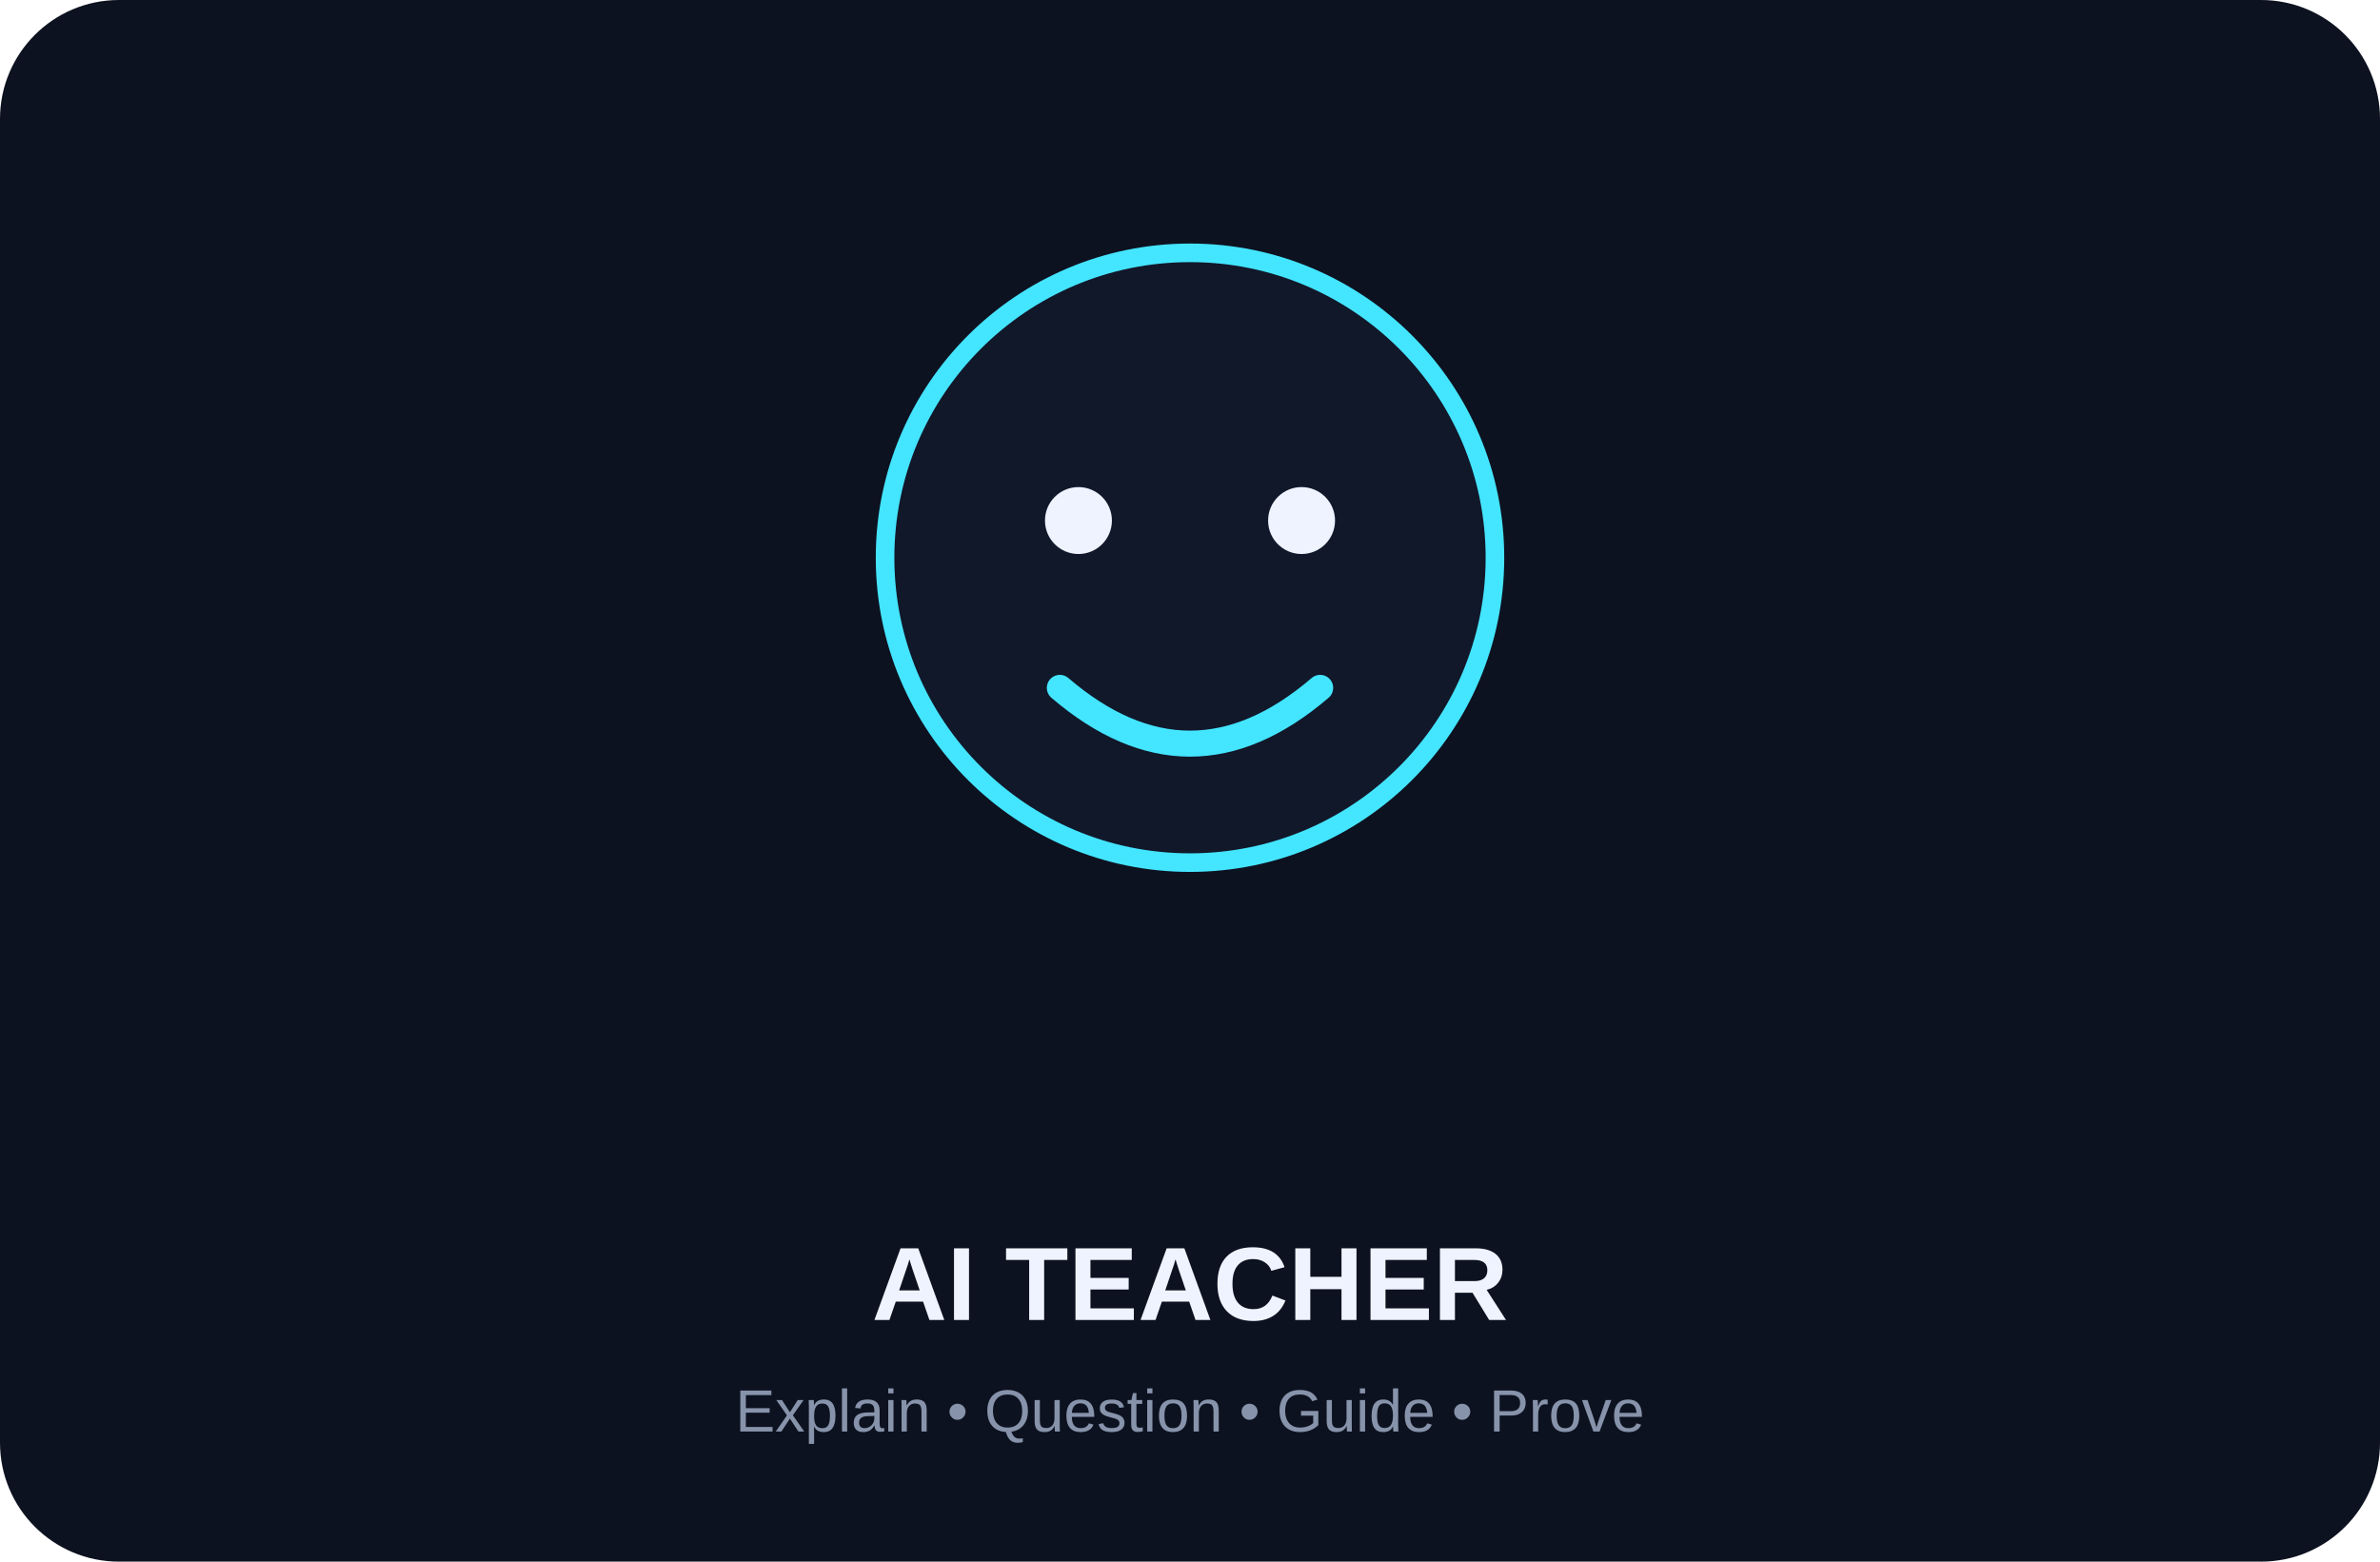
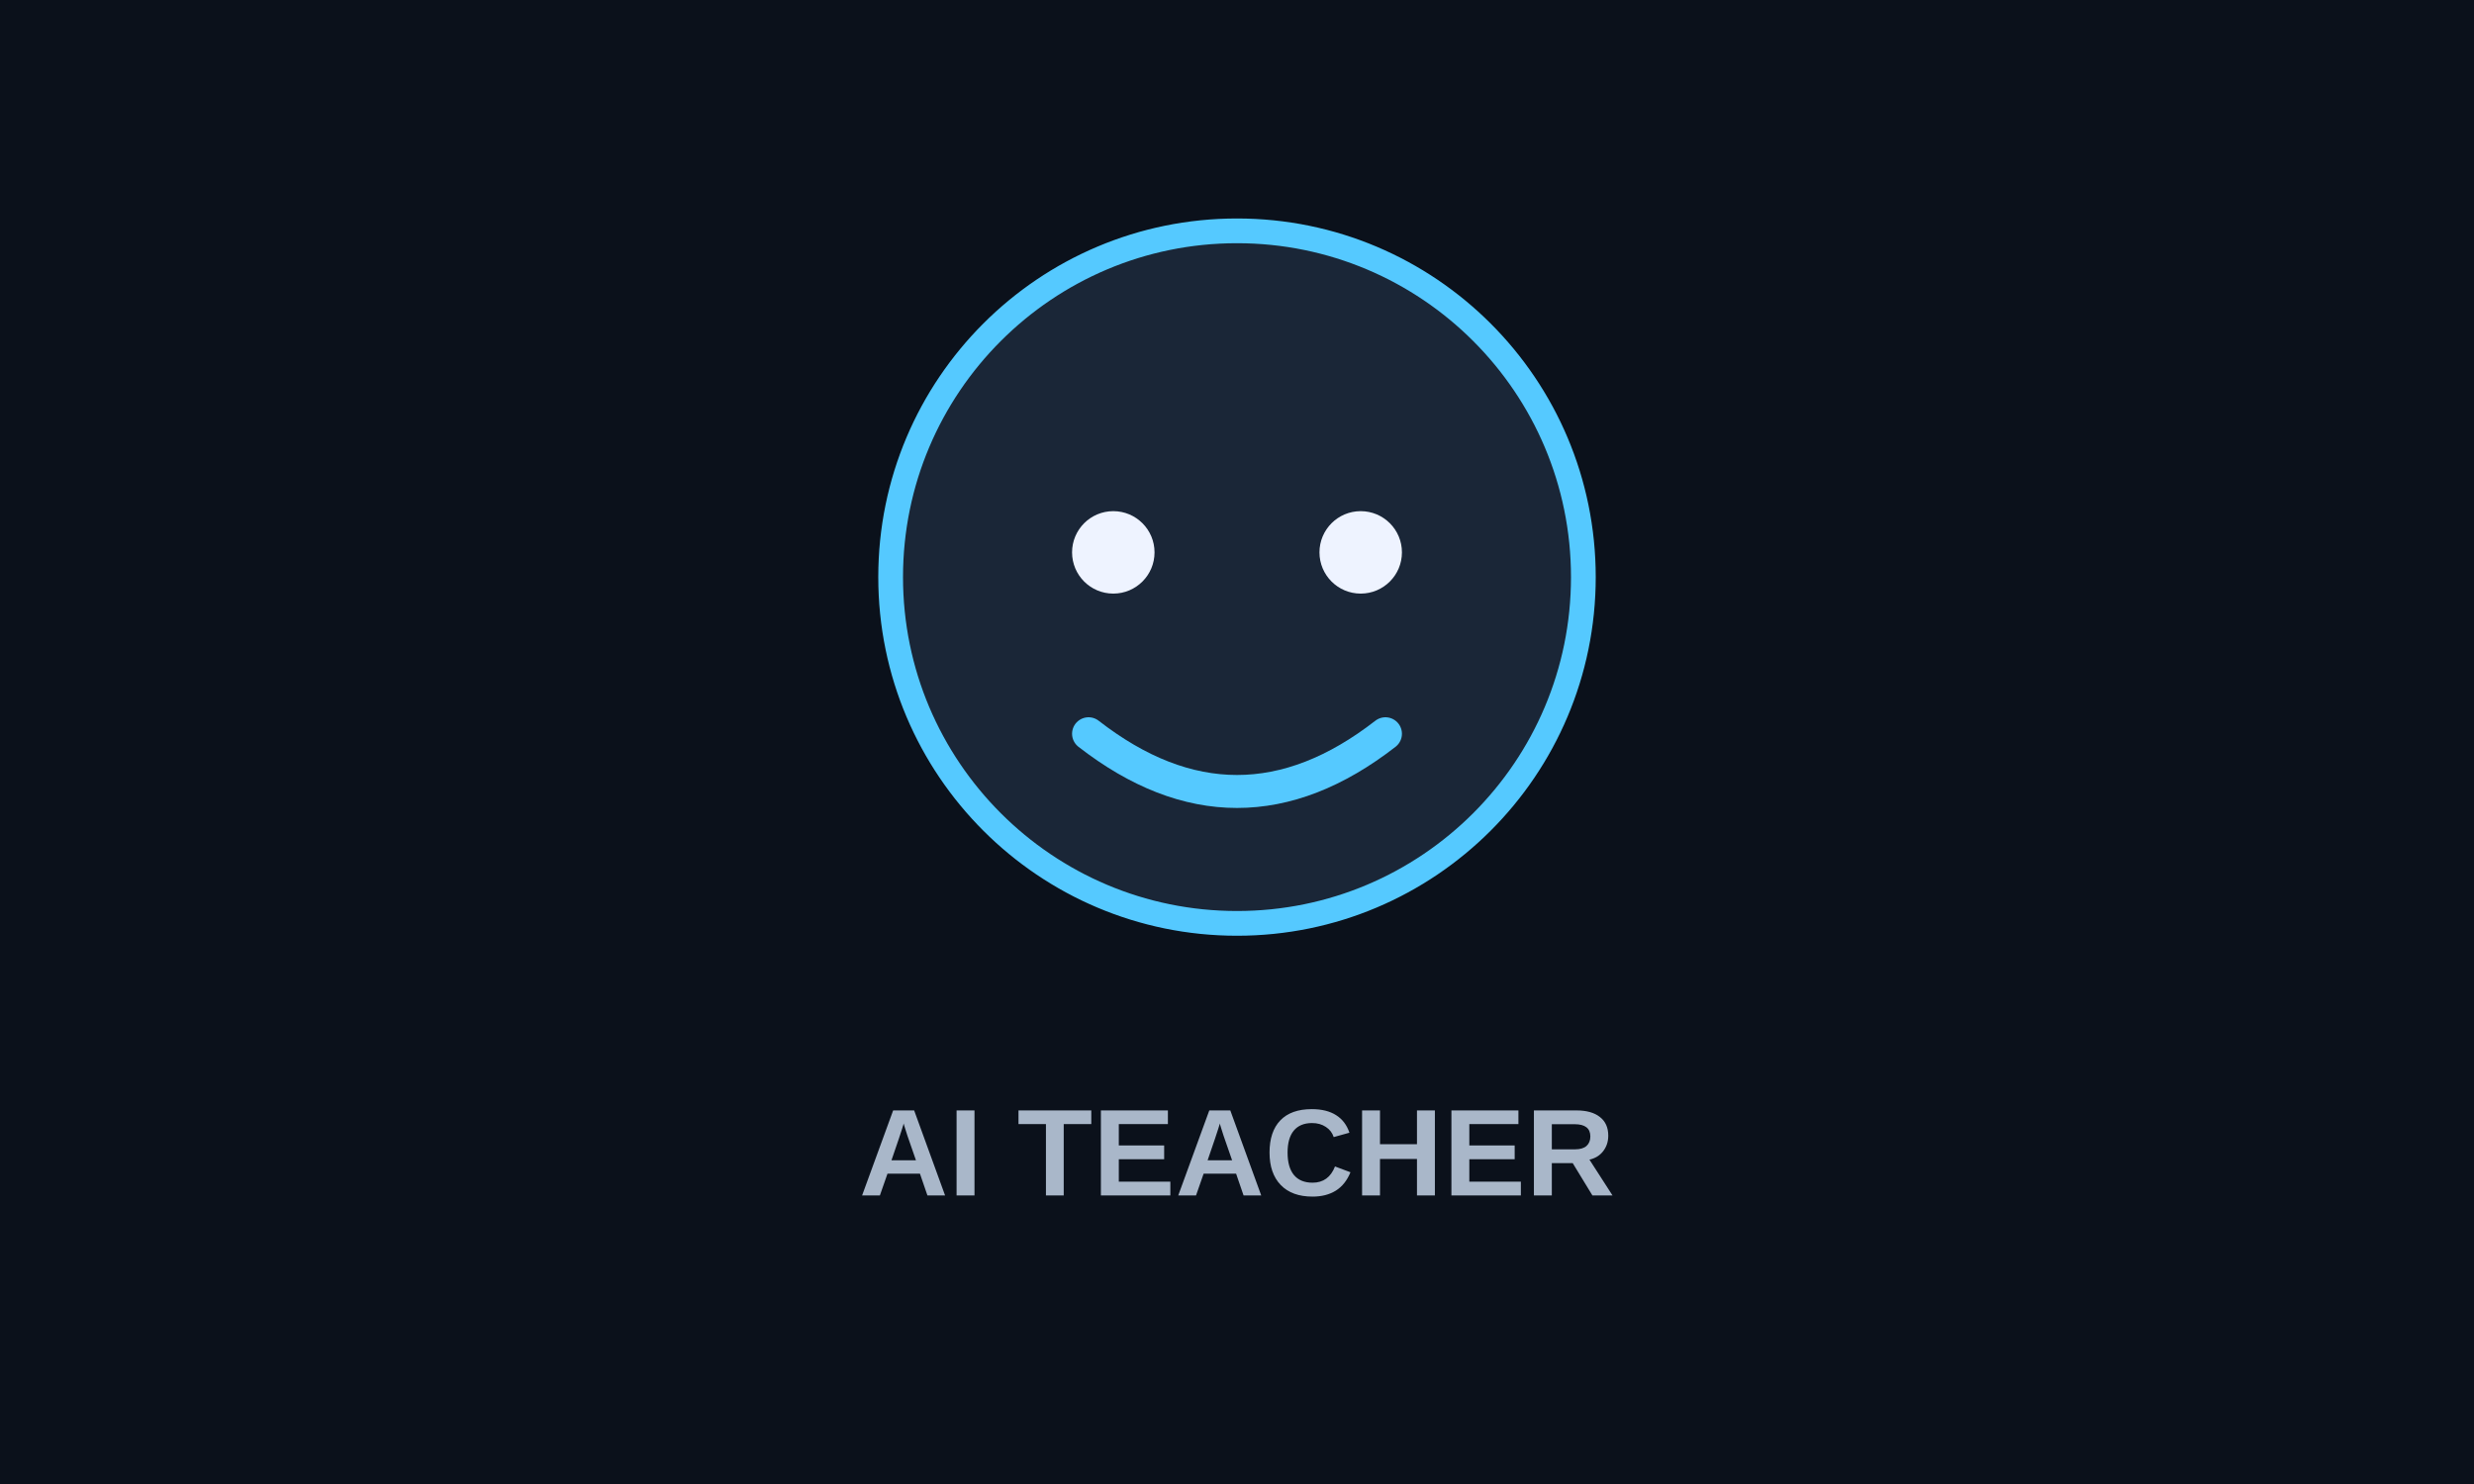
- <svg xmlns="http://www.w3.org/2000/svg" viewBox="0 0 640 420">
-   <rect width="640" height="420" rx="32" fill="#0d1220" />
-   <circle cx="320" cy="150" r="82" fill="#11182a" stroke="#44e5ff" stroke-width="5" />
-   <circle cx="290" cy="140" r="9" fill="#eef3ff" />
-   <circle cx="350" cy="140" r="9" fill="#eef3ff" />
-   <path d="M285 185 Q320 215 355 185" fill="none" stroke="#44e5ff" stroke-width="7" stroke-linecap="round" />
-   <text x="320" y="355" text-anchor="middle" fill="#eef3ff" font-family="Arial" font-size="28" font-weight="700">AI TEACHER</text>
-   <text x="320" y="385" text-anchor="middle" fill="#8793aa" font-family="Arial" font-size="16">Explain • Question • Guide • Prove</text>
+ <svg xmlns="http://www.w3.org/2000/svg" viewBox="0 0 300 180">
+   <rect width="300" height="180" fill="#0b111b" />
+   <circle cx="150" cy="70" r="42" fill="#1a2637" stroke="#55c9ff" stroke-width="3" />
+   <circle cx="135" cy="67" r="5" fill="#eef3ff" />
+   <circle cx="165" cy="67" r="5" fill="#eef3ff" />
+   <path d="M132 89q18 14 36 0" fill="none" stroke="#55c9ff" stroke-width="4" stroke-linecap="round" />
+   <text x="150" y="145" fill="#a9b7c9" text-anchor="middle" font-family="Arial" font-size="15" font-weight="700">AI TEACHER</text>
</svg>
